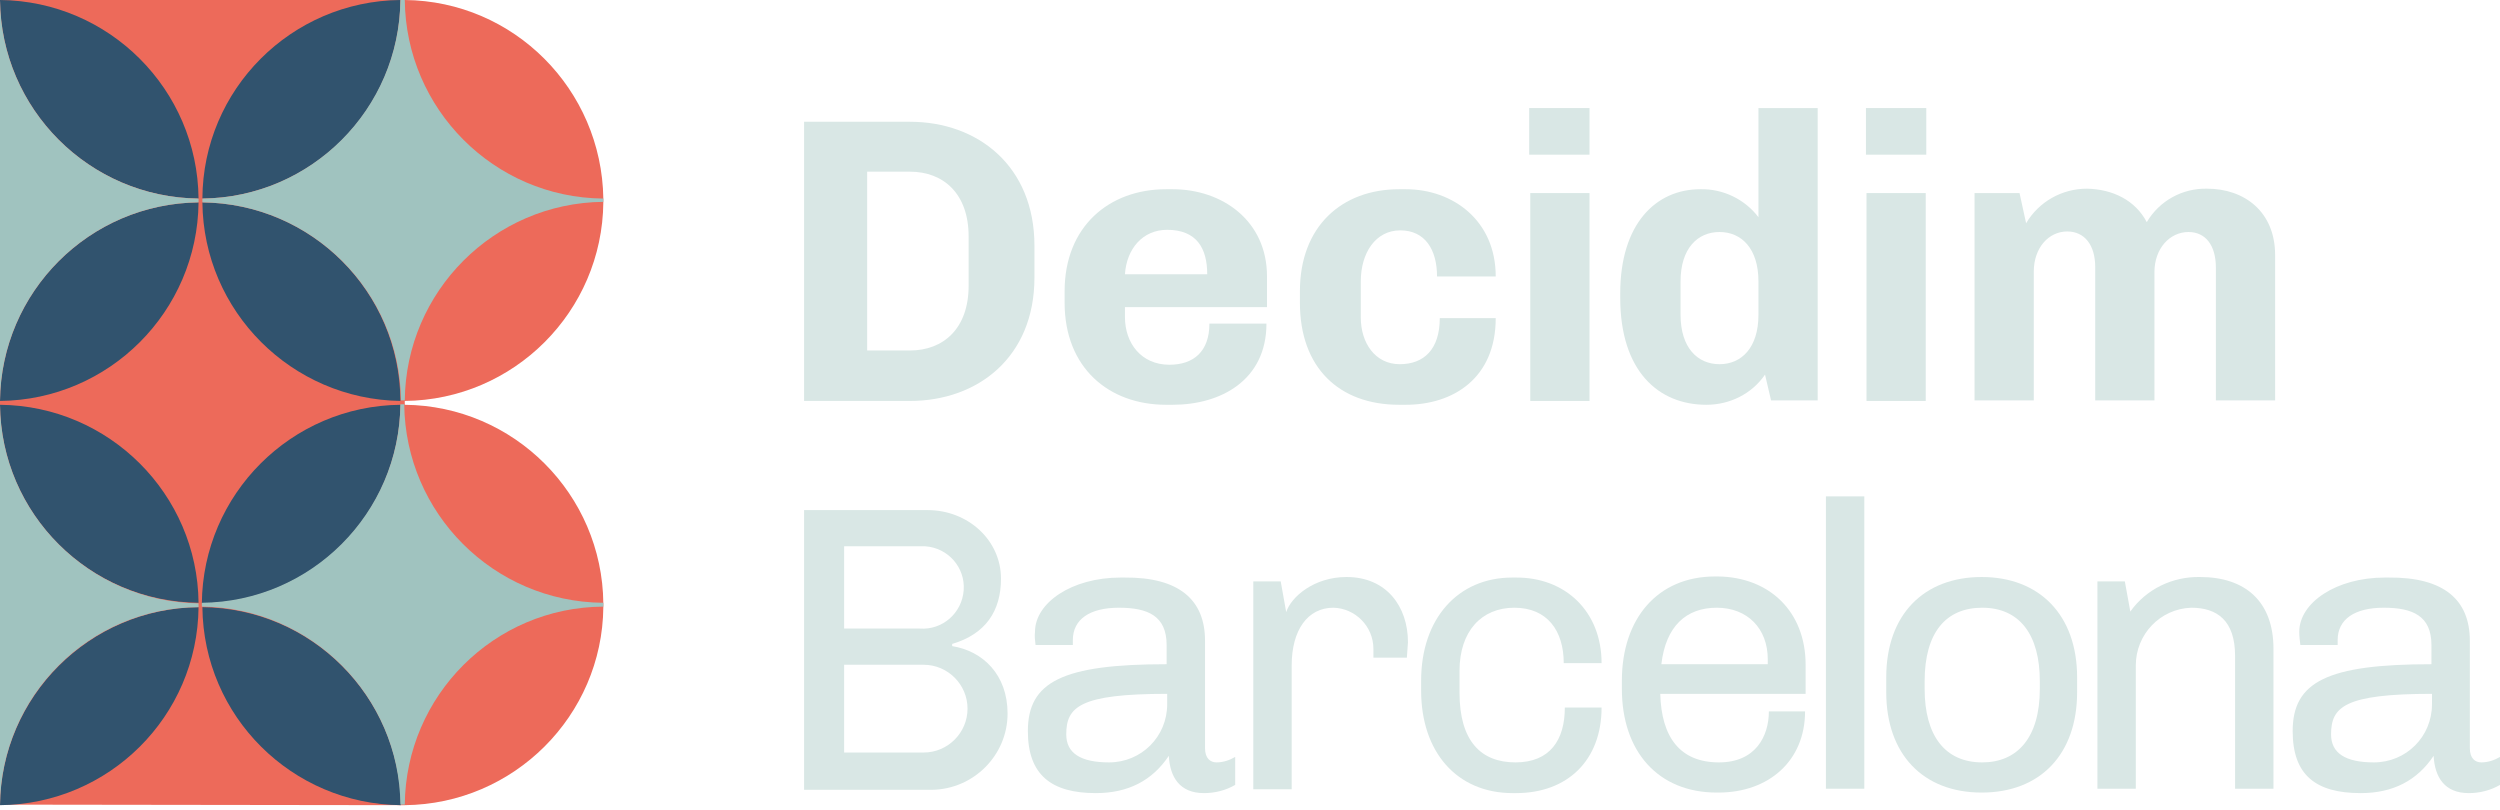
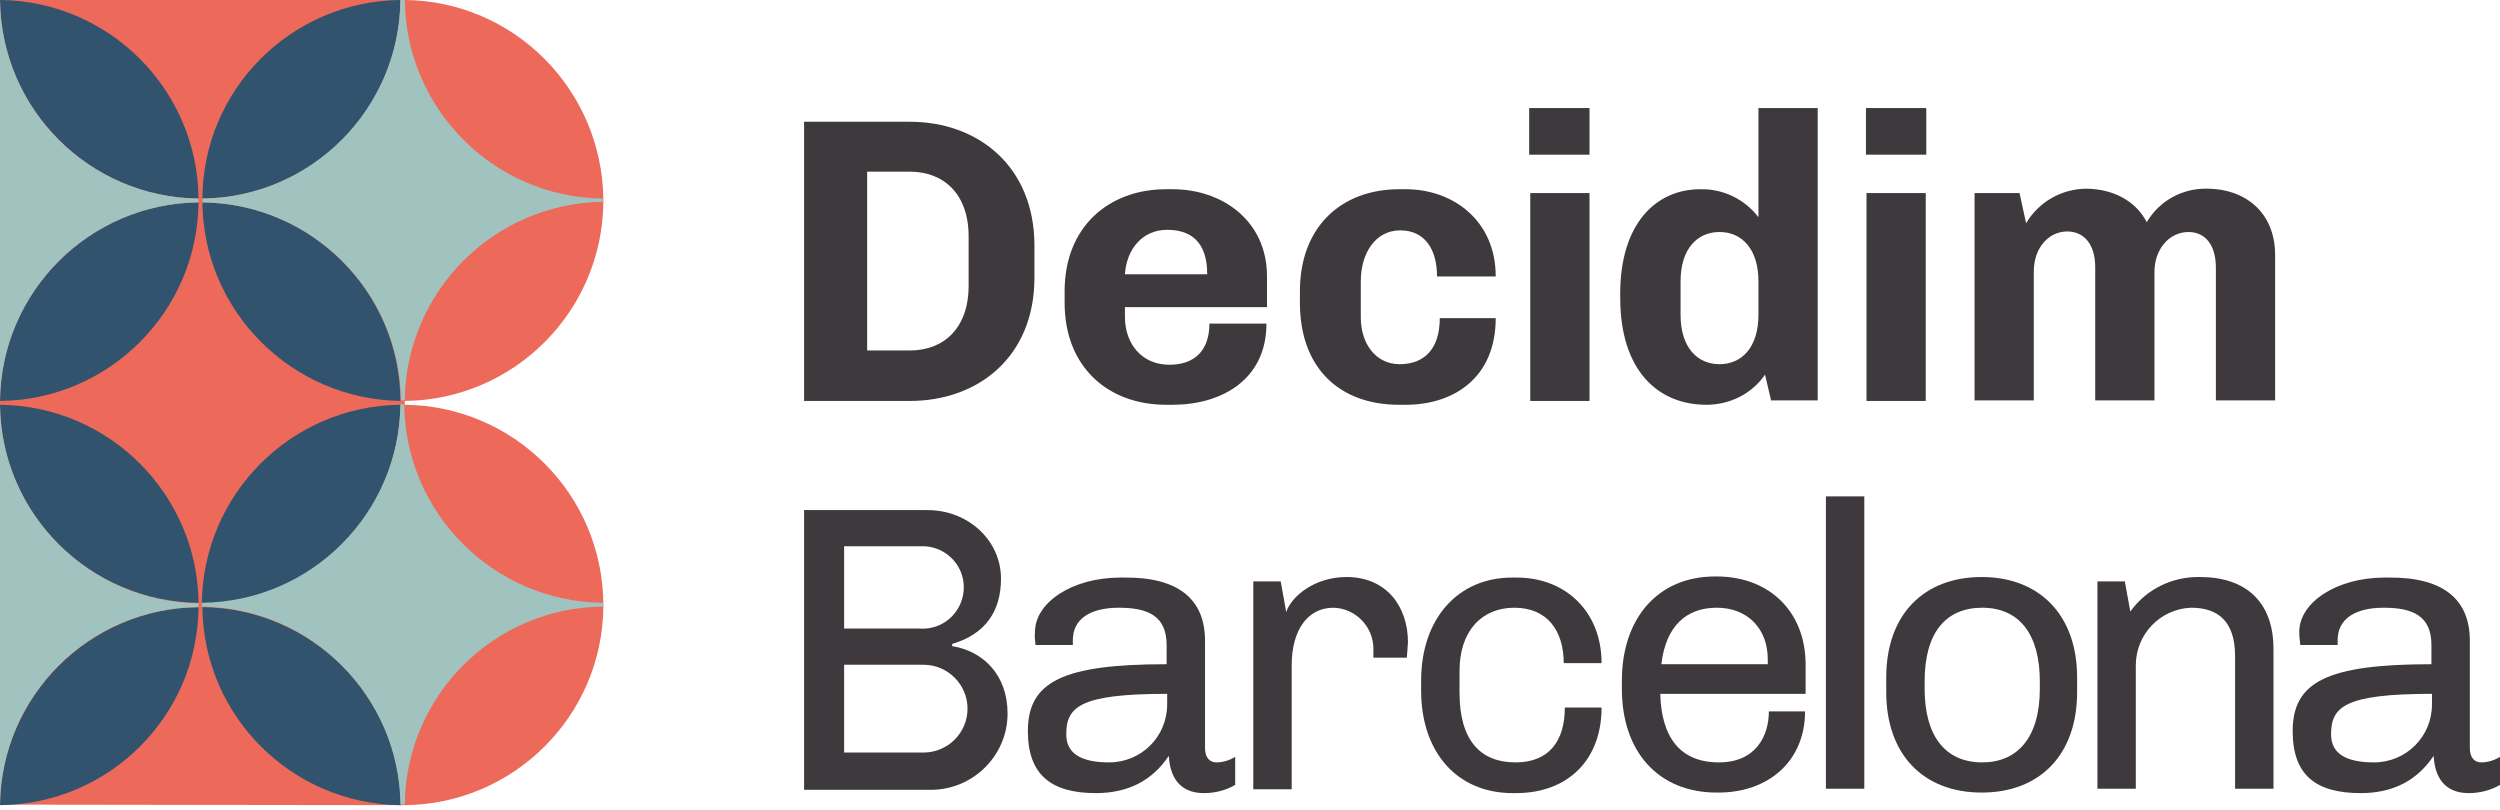
<svg xmlns="http://www.w3.org/2000/svg" version="1.1" id="Negativo" x="0px" y="0px" viewBox="0 0 455.8 147.6" width="455.8" height="147.6" style="enable-background:new 0 0 455.8 147.6;" xml:space="preserve">
  <style type="text/css">
- 	.st0{fill:#D9E7E5;}
+ 	.st0{fill:#3d393c;}
	.st1{fill:#ED6A5A;}
	.st2{fill:#31536E;}
	.st3{fill:#A0C3BF;}
</style>
  <path class="st0" d="M188.6,44.8v5.8c0,14.5-10.3,22.5-22.7,22.5h-19.3V22.2h19.3C178.3,22.2,188.6,30.3,188.6,44.8z M158.1,63.9  h7.8c6.1,0,10.7-4,10.7-11.8v-9c0-7.8-4.6-11.8-10.7-11.8h-7.8V63.9L158.1,63.9z" />
  <path class="st0" d="M213.8,73.8h-1.2c-10.5,0-18.5-6.8-18.5-18.6v-2.1c0-11.8,8.1-18.6,18.5-18.6h1.2c9,0,17.2,5.7,17.2,15.9v5.6  h-25.9v1.8c0,4.8,3,8.7,8.1,8.7c4.4,0,7.3-2.4,7.3-7.5h10.4C230.9,69.3,222.6,73.8,213.8,73.8z M205.1,50h15c0-4.7-1.9-8.1-7.3-8.1  C208.3,41.9,205.4,45.4,205.1,50z" />
  <path class="st0" d="M255.2,66.4c4.4,0,7.3-2.7,7.3-8.4h10.2c0,11-7.8,15.8-16.4,15.8h-1.2c-11,0-18.1-6.8-18.1-18.6v-2.1  c0-11.8,7.6-18.6,18.1-18.6h1.2c8.6,0,16.4,5.7,16.4,15.9h-10.7c0-4.9-2.2-8.4-6.7-8.4s-7.2,4.1-7.2,9.3v6.6  C248.1,62.5,250.7,66.4,255.2,66.4z" />
  <path class="st0" d="M289.8,19.7v8.5h-11v-8.5L289.8,19.7L289.8,19.7z M279,35.2h10.8v37.9H279V35.2z" />
  <path class="st0" d="M321.8,68.3c-2.4,3.5-6.4,5.5-10.7,5.5c-8.7,0-15.7-6.1-15.7-19.5v-0.8c0-12.7,6.5-19,14.6-19  c4.1-0.1,8.1,1.8,10.6,5.1V19.7h10.8v53.3h-8.5L321.8,68.3z M313.5,66.4c4,0,7.1-3,7.1-9v-6.1c0-6-3.1-9-7.1-9s-7.1,3-7.1,9v6.1  C306.4,63.4,309.5,66.4,313.5,66.4L313.5,66.4z" />
  <path class="st0" d="M351.2,19.7v8.5h-11v-8.5L351.2,19.7L351.2,19.7z M340.3,35.2h10.8v37.9h-10.8V35.2z" />
  <path class="st0" d="M391.4,40.5c2.3-3.9,6.5-6.2,11-6.1c6.8,0,12.4,4.2,12.4,12.1v26.5H404V48.8c0-4.1-1.9-6.5-5-6.5  c-3.4,0-6.2,3-6.2,7.3V73H382V48.7c0-4.1-2-6.5-5.1-6.5c-3.4,0-6.1,3-6.1,7.3V73H360V35.2h8.2c0.4,1.9,0.8,3.7,1.2,5.5  c2.3-3.9,6.5-6.3,11.1-6.3C385.2,34.5,389.3,36.5,391.4,40.5z" />
  <path class="st0" d="M182.5,105.5c0,5.9-2.8,10.1-8.9,11.9v0.4c5.6,0.9,10.1,5.2,10.1,12.3c0,7.6-6.2,13.8-13.8,13.9  c-0.1,0-0.2,0-0.3,0h-23V93h22.5C176.5,93,182.5,98.5,182.5,105.5z M153.9,99.6v15h13.8c4.1,0.3,7.7-2.8,8-7c0.3-4.1-2.8-7.7-7-8  c-0.4,0-0.7,0-1.1,0H153.9L153.9,99.6z M153.9,121.2v16h14.5c4.4,0,8-3.6,8-8s-3.6-8-8-8H153.9L153.9,121.2z" />
  <path class="st0" d="M219.7,116.8v19.6c0,1.9,1,2.6,2.1,2.6c1.2,0,2.4-0.4,3.4-1v5.1c-1.7,1-3.7,1.5-5.7,1.5c-4.4,0-6.2-2.9-6.4-6.8  c-3,4.5-7.4,6.8-13.3,6.8c-8.1,0-12.4-3.3-12.4-11.3c0-9,6.3-12.2,25.3-12.2v-3.5c0-5.3-3.4-6.8-8.7-6.8s-8.4,2.1-8.4,5.9v0.9h-6.8  c-0.1-0.8-0.2-1.6-0.1-2.4c0-5.3,6.7-9.9,15.6-9.9h0.7C215,105.2,219.7,109.4,219.7,116.8z M194.4,133.9c0,3.4,2.6,5.1,7.8,5.1  c5.9,0,10.6-4.7,10.6-10.6c0-0.1,0-0.3,0-0.4v-1.5C196.8,126.5,194.4,128.9,194.4,133.9z" />
  <path class="st0" d="M256.7,117.1l-0.2,2.8h-6.1v-1.6c0-4.1-3.3-7.4-7.3-7.5c-4.7,0-7.6,4.1-7.6,10.5v22.6h-7V106h5l1,5.6  c0.9-2.8,5.1-6.4,11-6.4C252.8,105.2,256.7,110.6,256.7,117.1z" />
  <path class="st0" d="M292,120.9h-6.9c0-5.9-3-10.1-9-10.1s-10,4.3-10,11.5v4c0,8.8,3.9,12.7,10.2,12.7s9-4.1,9-10h6.7  c0,9.6-6.2,15.6-15.6,15.6h-0.6c-10.2,0-16.7-7.5-16.7-18.7v-1.8c0-11.3,6.7-18.8,16.6-18.8h0.6C285.4,105.2,292,111.5,292,120.9z" />
  <path class="st0" d="M329.2,121.2v5.3h-26.5c0.2,7.9,3.6,12.5,10.7,12.5c6.7,0,9.1-4.8,9.1-9.3h6.6c0,9-6.6,14.8-15.8,14.8H313  c-10.7,0-17.3-7.5-17.3-18.9v-1.5c0-11.3,6.5-19,17-19h0.5C322.6,105.2,329.2,111.5,329.2,121.2z M302.9,121.1h19.4v-0.9  c0-5.6-3.7-9.4-9.3-9.4S303.7,114.2,302.9,121.1L302.9,121.1z" />
  <path class="st0" d="M339.9,143.8h-7V90.5h7V143.8L339.9,143.8z" />
  <path class="st0" d="M378.7,123.5v2.7c0,11.3-6.7,18.3-17.4,18.3s-17.4-7-17.4-18.3v-2.7c0-11.5,6.9-18.3,17.4-18.3  S378.7,112.1,378.7,123.5z M350.9,124.2v1.4c0,8.5,3.7,13.4,10.5,13.4c6.4,0,10.5-4.5,10.5-13.4v-1.4c0-8.5-3.7-13.4-10.5-13.4  C354.8,110.8,350.9,115.3,350.9,124.2L350.9,124.2z" />
  <path class="st0" d="M414.5,118.3v25.5h-7v-24.2c0-6.5-3.3-8.8-8-8.8c-5.7,0.2-10.1,4.9-10.1,10.5v22.5h-7V106h5l1,5.5  c2.9-4.1,7.7-6.4,12.7-6.3C409.3,105.2,414.5,109.6,414.5,118.3z" />
  <path class="st0" d="M450.3,116.8v19.6c0,1.9,1,2.6,2.1,2.6c1.2,0,2.4-0.4,3.4-1v5.1c-1.7,1-3.7,1.5-5.7,1.5c-4.4,0-6.2-2.9-6.4-6.8  c-3,4.5-7.4,6.8-13.3,6.8c-8.2,0-12.4-3.3-12.4-11.3c0-9,6.3-12.2,25.3-12.2v-3.5c0-5.3-3.4-6.8-8.7-6.8s-8.4,2.1-8.4,5.9v0.9h-6.8  c-0.1-0.8-0.2-1.6-0.2-2.4c0-5.3,6.7-9.9,15.6-9.9h0.7C445.6,105.2,450.3,109.4,450.3,116.8z M425,133.9c0,3.4,2.6,5.1,7.8,5.1  c5.9,0,10.6-4.7,10.6-10.6c0-0.1,0-0.3,0-0.4v-1.5C427.4,126.5,425,128.9,425,133.9L425,133.9z" />
  <path class="st1" d="M73.8,146.8c19.9-0.2,36-16.3,36.2-36.1V110c-0.2-19.9-16.3-36-36.2-36.2l0,0v-0.7l0,0  c19.9-0.2,36-16.3,36.2-36.2v-0.7C109.7,16.3,93.7,0.2,73.8,0H0v73l0,0v0.7l0,0v73L73.8,146.8L73.8,146.8z M73.1,73.8L73.1,73.8  v-0.7l0,0V73.8z" />
  <path class="st2" d="M73,73.8c-19.9,0.2-36,16.3-36.2,36.2C56.8,109.8,72.8,93.7,73,73.8z" />
  <path class="st2" d="M36.9,110.7c0.2,19.9,16.3,35.9,36.2,36.1C72.8,127,56.8,110.9,36.9,110.7z" />
  <path class="st2" d="M36.2,109.9C36,90.1,19.9,74,0,73.8C0.2,93.7,16.3,109.7,36.2,109.9z" />
  <path class="st2" d="M36.2,110.7C16.3,110.9,0.2,127,0,146.8C19.9,146.6,36,130.6,36.2,110.7z" />
  <path class="st2" d="M36.2,36.2C36,16.3,19.9,0.2,0,0C0.2,19.9,16.3,36,36.2,36.2z" />
  <path class="st2" d="M36.2,36.9C16.3,37.1,0.2,53.2,0,73.1C19.9,72.9,36,56.8,36.2,36.9z" />
  <path class="st2" d="M73,0c-19.9,0.2-36,16.3-36.1,36.2C56.8,36,72.9,19.9,73,0z" />
  <path class="st2" d="M36.9,36.9C37.1,56.8,53.2,72.8,73,73.1C72.9,53.2,56.8,37.1,36.9,36.9z" />
  <path class="st3" d="M0,146.8c0.2-19.9,16.3-36,36.2-36.1V110C16.3,109.7,0.2,93.7,0,73.8V146.8z" />
  <path class="st3" d="M109.9,109.9c-19.9-0.2-36-16.3-36.2-36.2H73c-0.2,19.9-16.3,36-36.2,36.2v0.7c19.9,0.2,36,16.3,36.2,36.1h0.8  c0.2-19.9,16.3-36,36.2-36.1V109.9z" />
  <path class="st3" d="M0,73.1c0.2-19.9,16.3-36,36.2-36.2v-0.7C16.3,36,0.2,19.9,0,0V73.1L0,73.1z" />
  <path class="st3" d="M109.9,36.2C90.1,36,74,19.9,73.8,0H73c-0.2,19.9-16.3,36-36.1,36.2v0.7c19.9,0.2,36,16.3,36.2,36.1h0.7  c0.2-19.9,16.3-36,36.2-36.2V36.2z" />
</svg>
